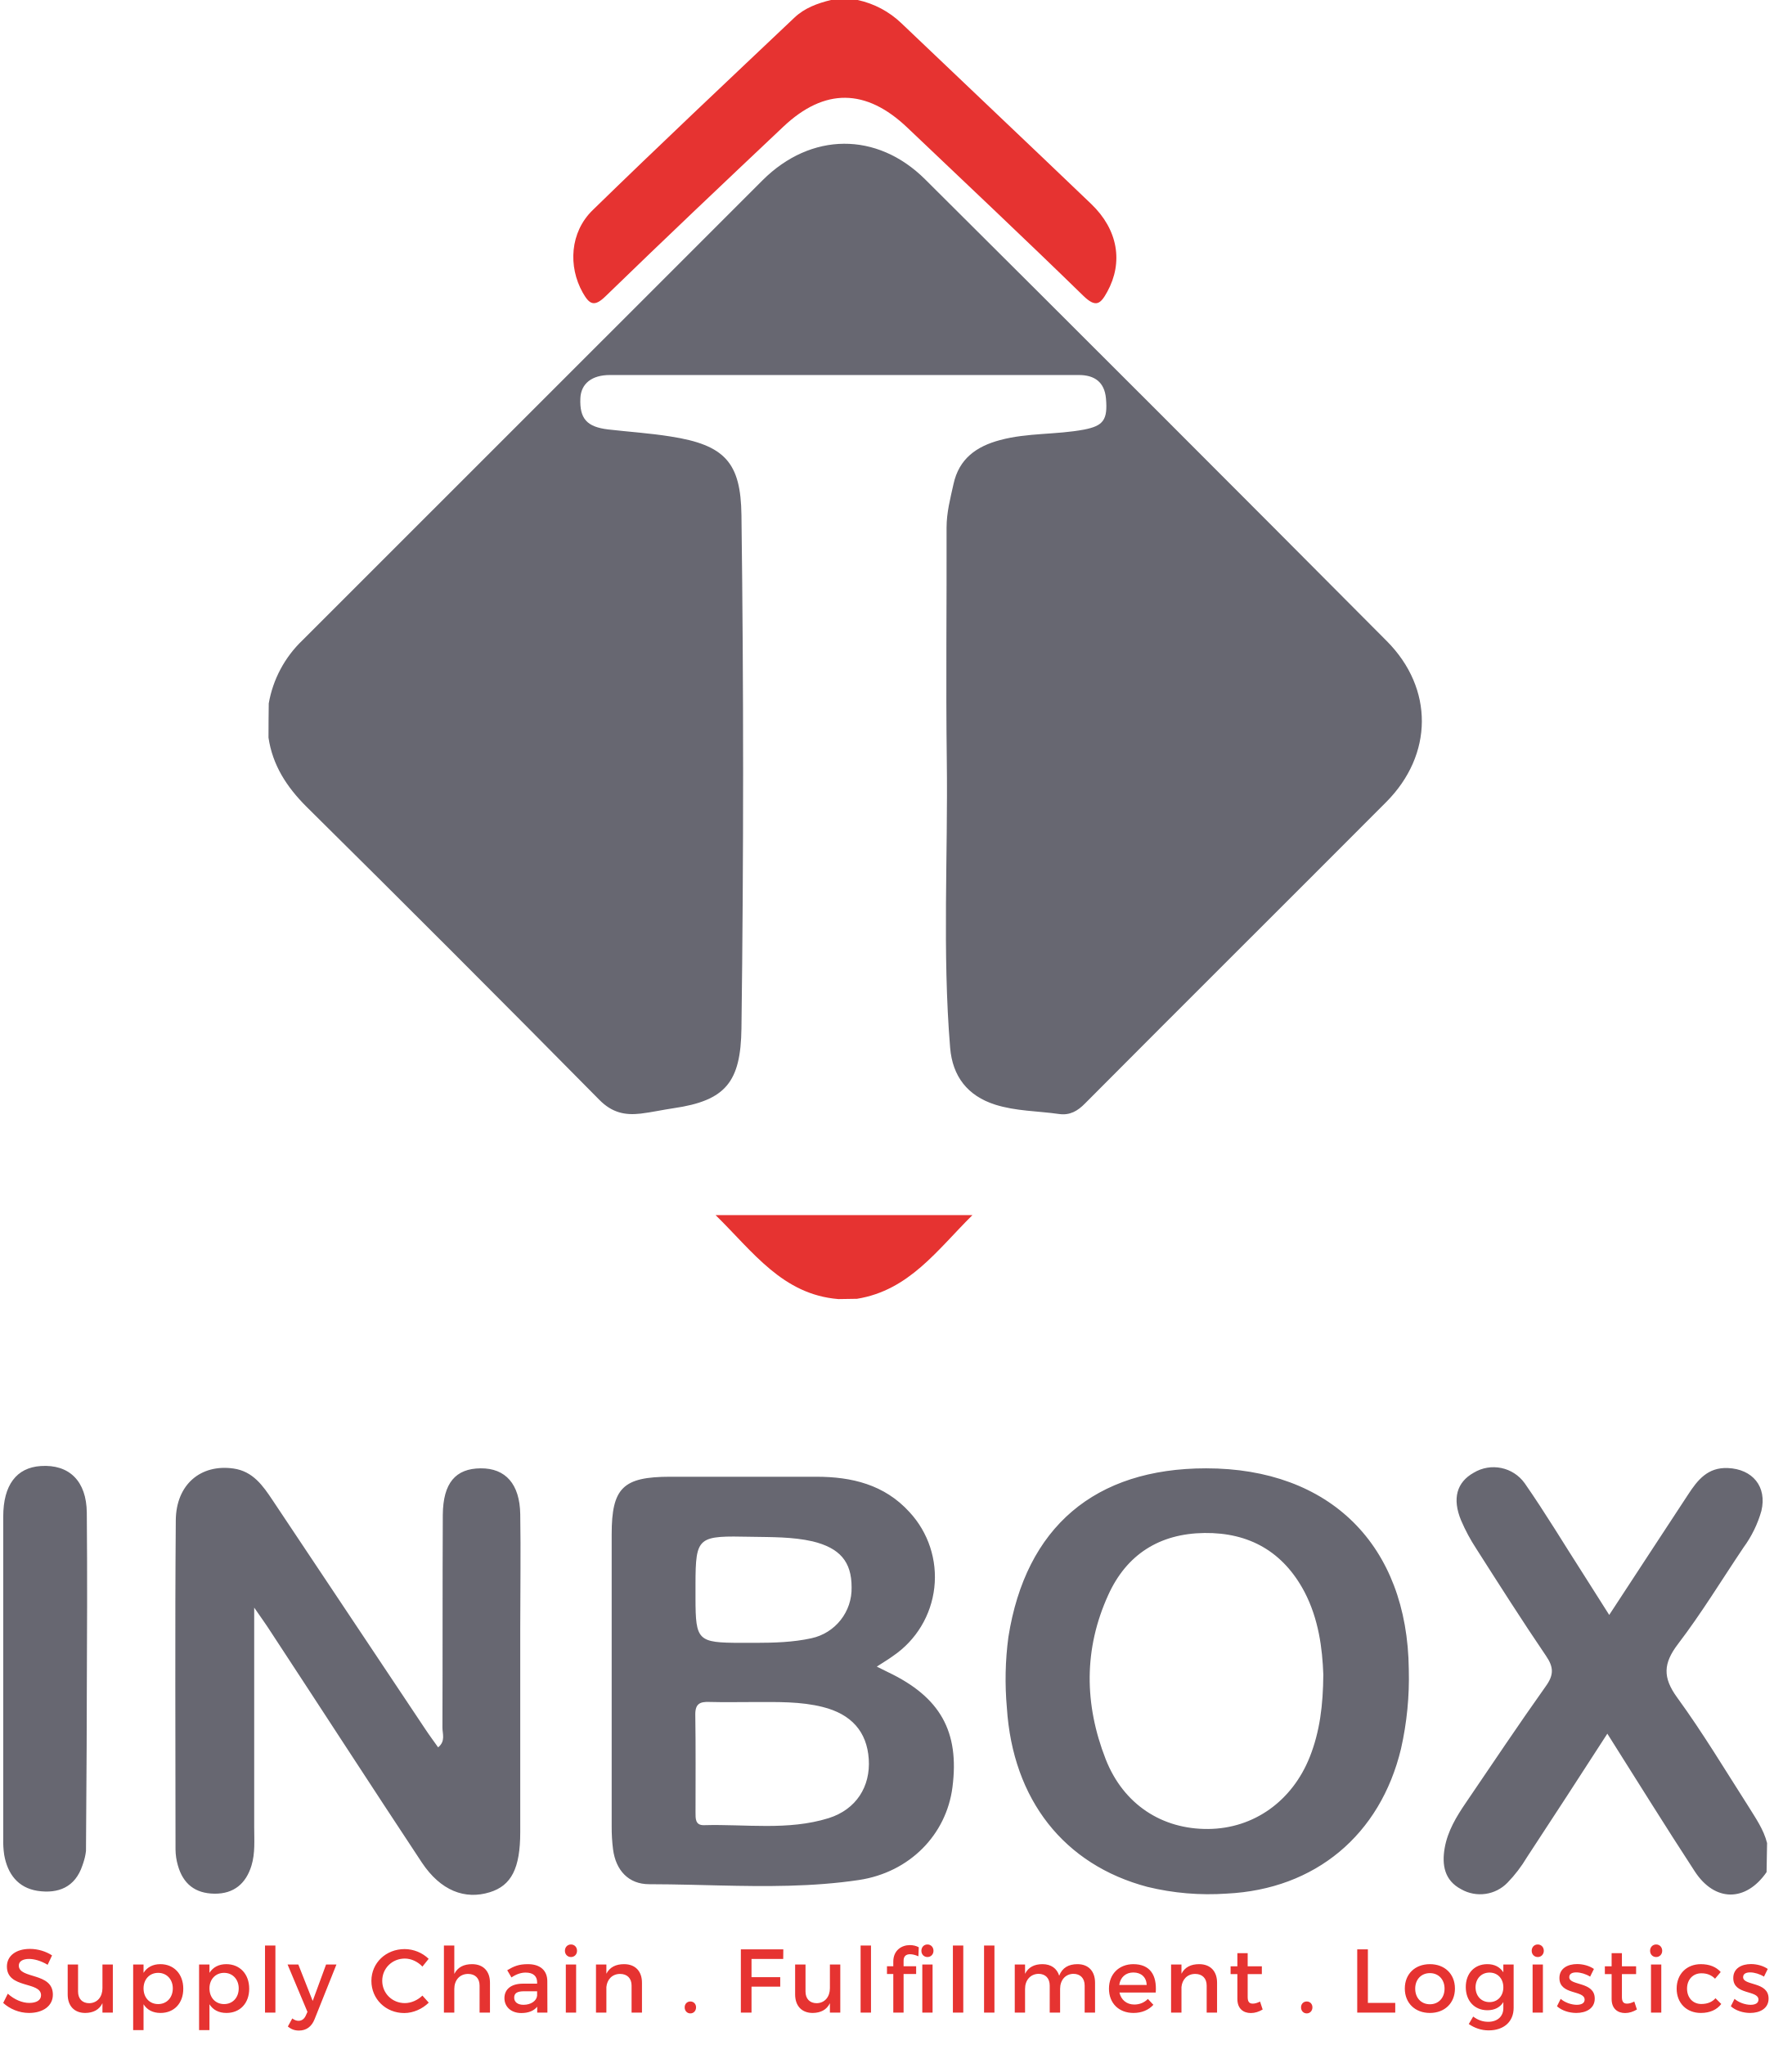
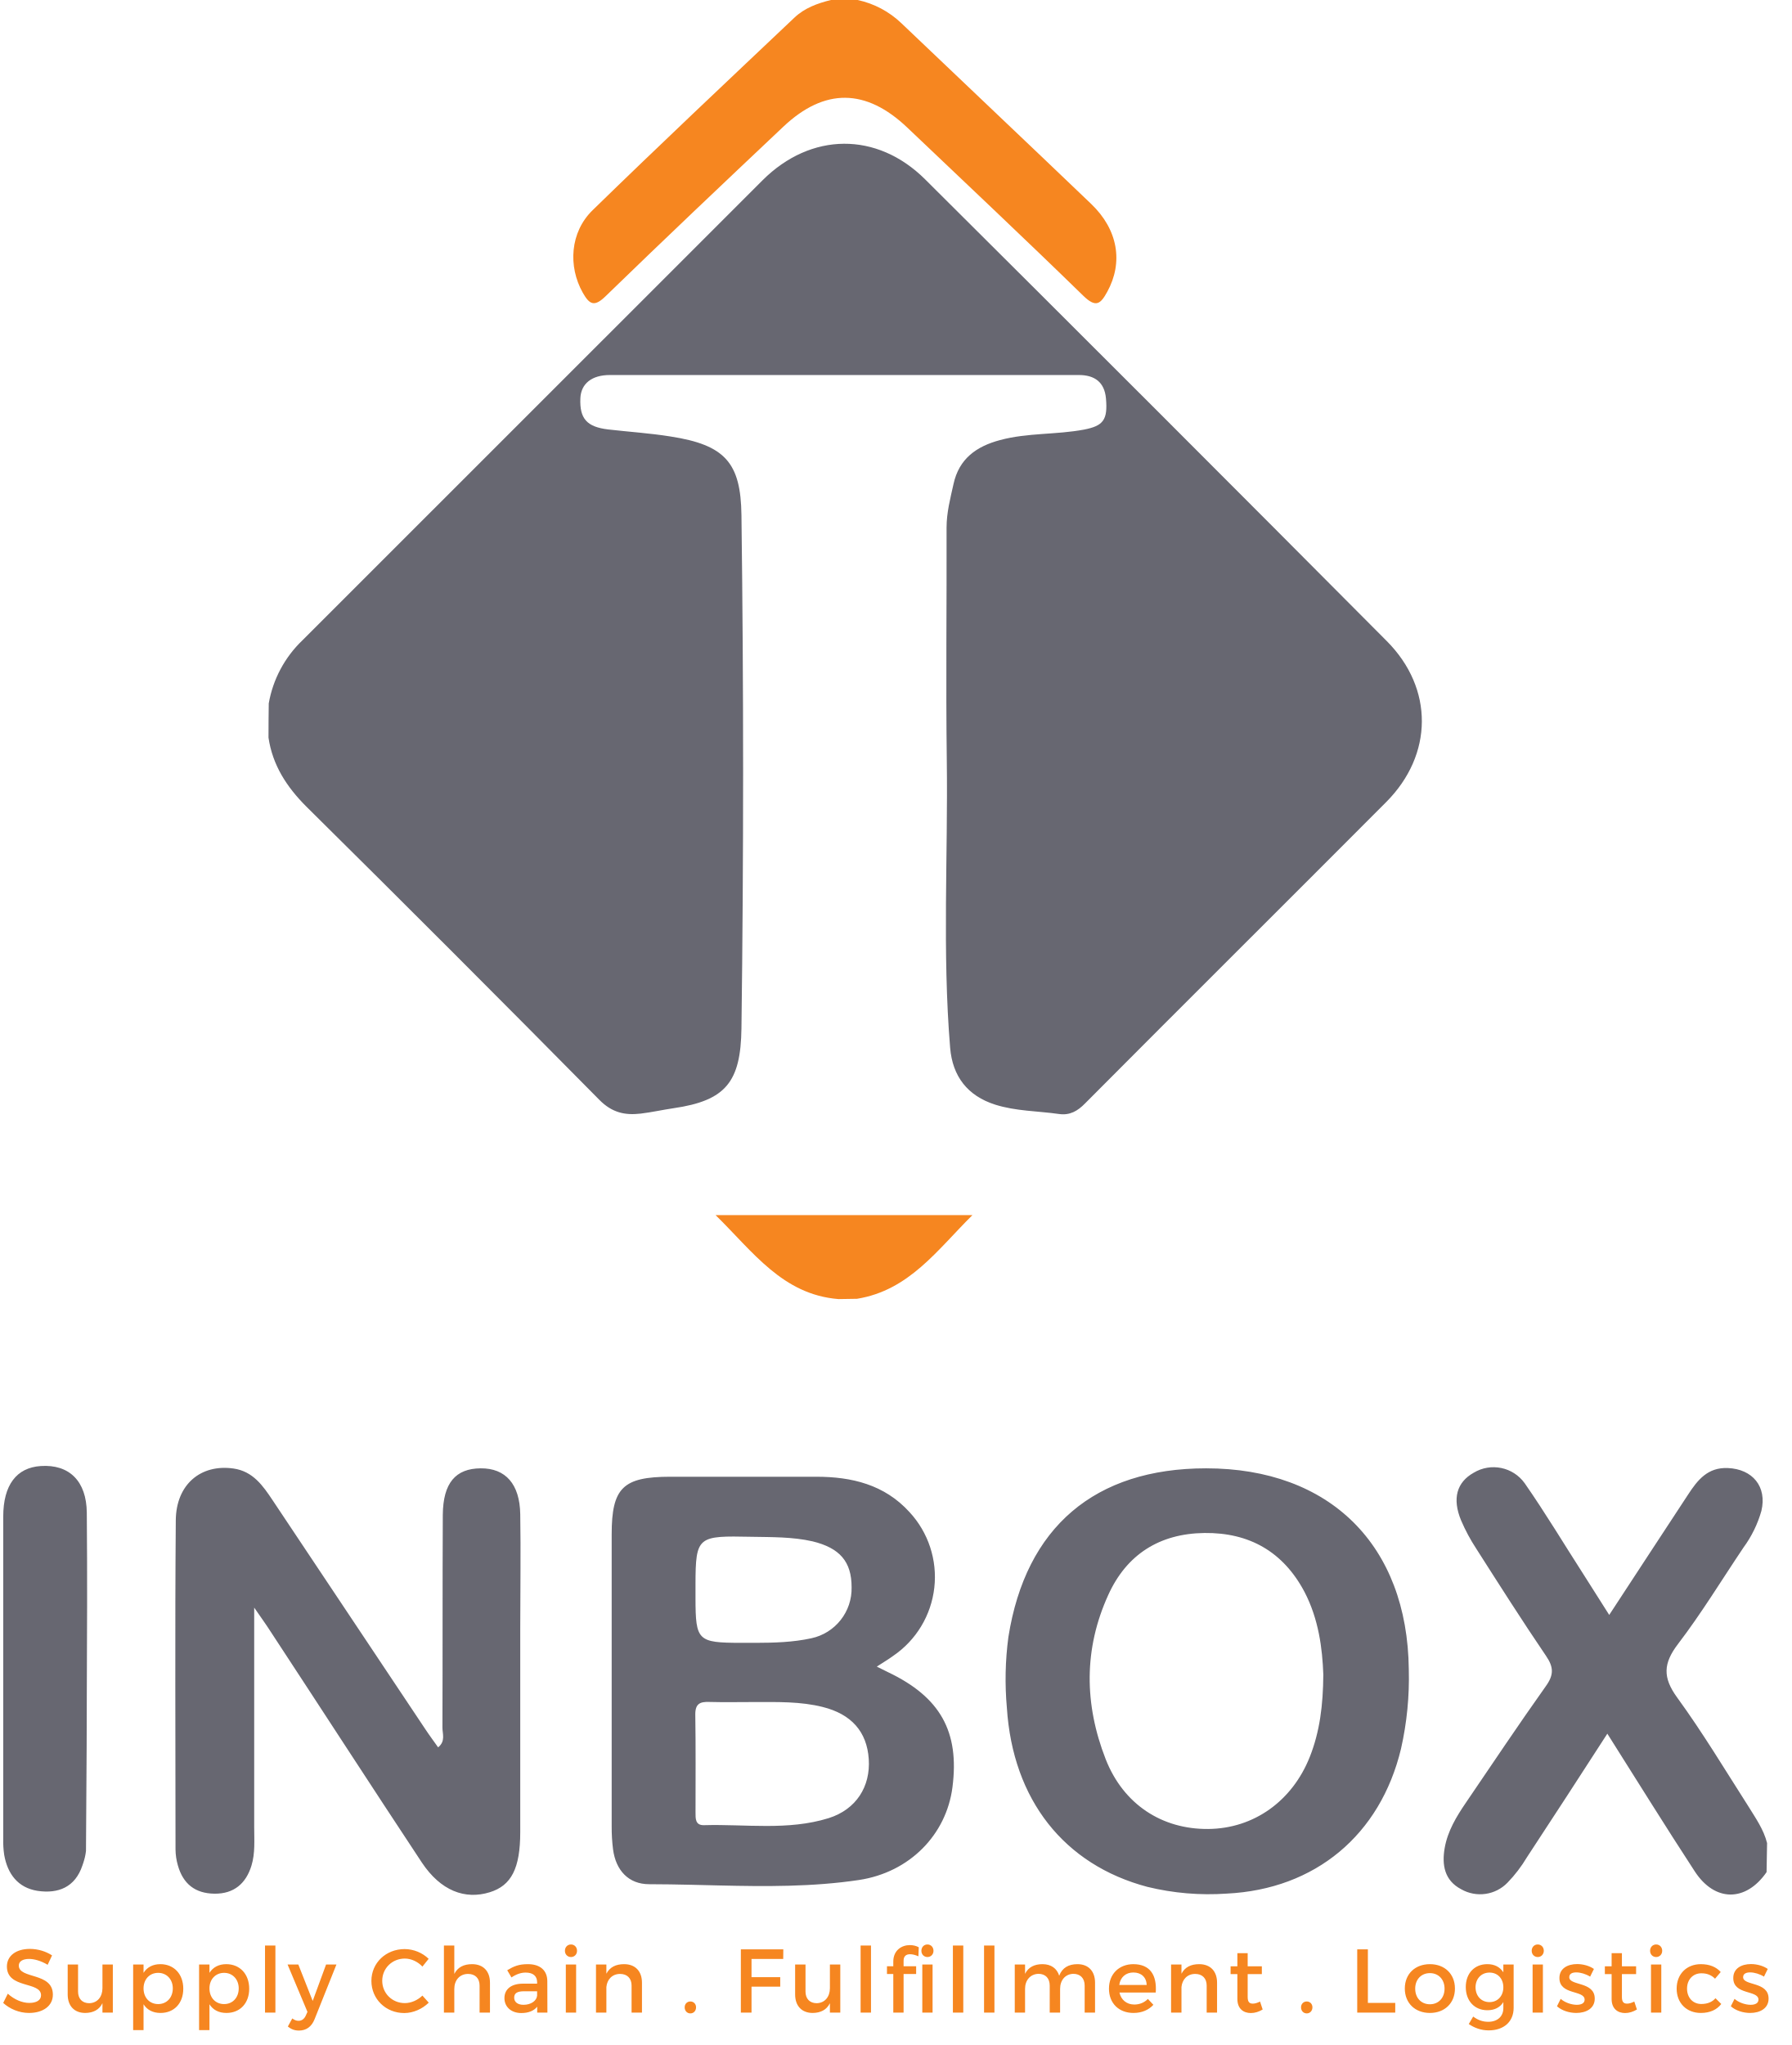
<svg xmlns="http://www.w3.org/2000/svg" width="99px" height="113px" viewBox="0 0 99 113" version="1.1">
  <g id="Page-1" stroke="none" stroke-width="1" fill="none" fill-rule="evenodd">
    <g id="Splash-screen" transform="translate(-138, -349)" fill-rule="nonzero">
      <g id="logo" transform="translate(138.1768, 349)">
        <g id="icon" transform="translate(14.66155, 0)">
          <path d="M1.81186107e-14,40.758 C1.81186107e-14,40.129 0.005,39.498 0.014,38.866 C0.246,37.538 0.896,36.319 1.87,35.387 C10.348,26.91 18.828,18.433 27.309,9.956 C29.974,7.3 33.625,7.26 36.29,9.912 C44.817,18.393 53.321,26.897 61.801,35.424 C64.406,38.039 64.375,41.703 61.768,44.32 C56.232,49.875 50.658,55.411 45.128,60.97 C44.717,61.392 44.285,61.641 43.688,61.556 C42.511,61.388 41.308,61.402 40.162,61.04 C38.631,60.554 37.8,59.474 37.67,57.894 C37.234,52.598 37.555,47.295 37.485,41.995 C37.43,37.713 37.485,33.43 37.473,29.149 C37.473,28.326 37.678,27.546 37.855,26.754 C38.158,25.347 39.123,24.666 40.425,24.318 C41.948,23.907 43.532,24.028 45.069,23.738 C46.13,23.532 46.387,23.209 46.282,22.018 C46.202,21.125 45.665,20.72 44.774,20.722 C36.133,20.722 27.498,20.722 18.868,20.722 C17.854,20.722 17.267,21.209 17.235,22.012 C17.189,23.133 17.592,23.59 18.773,23.73 C19.919,23.863 21.074,23.935 22.213,24.118 C25.236,24.585 26.1,25.571 26.137,28.462 C26.26,37.917 26.26,47.373 26.137,56.828 C26.096,59.772 25.287,60.816 22.38,61.237 C21.775,61.326 21.176,61.462 20.569,61.534 C19.695,61.636 18.981,61.482 18.28,60.77 C12.914,55.336 7.513,49.931 2.076,44.554 C1.01,43.484 0.224,42.285 1.81186107e-14,40.758 Z" id="Path" fill="#676771" />
-           <path d="M31.085,1.81186107e-14 L32.556,1.81186107e-14 C33.464,0.194 34.301,0.637 34.973,1.28 C38.471,4.615 41.978,7.931 45.466,11.27 C46.953,12.694 47.245,14.5 46.354,16.121 C45.986,16.79 45.737,17.027 45.038,16.352 C41.826,13.219 38.557,10.145 35.306,7.053 C33.017,4.874 30.727,4.849 28.445,7.007 C25.153,10.114 21.874,13.219 18.629,16.368 C17.998,16.986 17.734,16.815 17.37,16.177 C16.547,14.718 16.663,12.828 17.913,11.614 C21.594,8.024 25.334,4.506 29.066,0.973 C29.624,0.444 30.338,0.181 31.085,1.81186107e-14 Z" id="Path" fill="#E63331" />
-           <path d="M32.525,71.767 L31.496,71.783 C28.41,71.534 26.781,69.175 24.707,67.142 L38.903,67.142 C36.95,69.078 35.405,71.298 32.525,71.767 Z" id="Path" fill="#E63331" />
+           <path d="M31.085,1.81186107e-14 L32.556,1.81186107e-14 C33.464,0.194 34.301,0.637 34.973,1.28 C38.471,4.615 41.978,7.931 45.466,11.27 C46.953,12.694 47.245,14.5 46.354,16.121 C45.986,16.79 45.737,17.027 45.038,16.352 C41.826,13.219 38.557,10.145 35.306,7.053 C33.017,4.874 30.727,4.849 28.445,7.007 C25.153,10.114 21.874,13.219 18.629,16.368 C17.998,16.986 17.734,16.815 17.37,16.177 C16.547,14.718 16.663,12.828 17.913,11.614 C21.594,8.024 25.334,4.506 29.066,0.973 C29.624,0.444 30.338,0.181 31.085,1.81186107e-14 Z" id="Path" fill="#F68620" />
+           <path d="M32.525,71.767 L31.496,71.783 C28.41,71.534 26.781,69.175 24.707,67.142 L38.903,67.142 C36.95,69.078 35.405,71.298 32.525,71.767 Z" id="Path" fill="#F68620" />
        </g>
        <g id="Text" transform="translate(0, 81)">
          <path d="M12.723,0.145 C13.803,0.296 14.357,1.098 14.9,1.915 C17.703,6.119 20.507,10.322 23.313,14.526 C23.54,14.87 23.786,15.201 24.036,15.553 C24.459,15.212 24.271,14.794 24.274,14.46 C24.289,10.542 24.274,6.62 24.294,2.707 C24.309,0.936 25.007,0.145 26.386,0.135 C27.764,0.124 28.546,1.007 28.574,2.664 C28.609,4.771 28.574,6.878 28.574,8.987 L28.574,20.235 L28.574,20.235 C28.574,22.233 28.086,23.189 26.894,23.558 C25.516,23.986 24.175,23.477 23.136,21.917 C20.323,17.665 17.556,13.385 14.759,9.126 C14.539,8.782 14.301,8.451 13.871,7.831 L13.871,19.956 L13.871,19.956 C13.871,20.675 13.932,21.401 13.719,22.091 C13.418,23.072 12.753,23.652 11.676,23.639 C10.598,23.626 9.936,23.088 9.652,22.071 C9.57,21.788 9.527,21.495 9.523,21.201 C9.523,15.131 9.488,9.06 9.538,3.003 C9.556,1.022 10.922,-0.111 12.723,0.145 Z M84.086,0.962 C85.239,2.618 86.276,4.353 87.374,6.058 C87.802,6.726 88.224,7.396 88.755,8.236 C90.273,5.922 91.692,3.744 93.121,1.574 C93.639,0.782 94.196,0.074 95.306,0.119 C96.679,0.175 97.484,1.146 97.165,2.487 C96.959,3.215 96.624,3.9 96.176,4.51 C94.977,6.293 93.859,8.137 92.557,9.842 C91.74,10.912 91.704,11.691 92.506,12.794 C93.917,14.731 95.154,16.795 96.449,18.818 C96.849,19.468 97.291,20.09 97.479,20.842 L97.451,22.448 C96.31,24.099 94.595,24.11 93.485,22.41 C91.874,19.944 90.323,17.44 88.651,14.797 C87.134,17.146 85.674,19.397 84.208,21.626 C83.907,22.131 83.549,22.601 83.14,23.024 C82.469,23.722 81.41,23.873 80.57,23.391 C79.652,22.908 79.498,22.051 79.662,21.115 C79.827,20.179 80.307,19.385 80.831,18.616 L83.03,15.376 C83.766,14.297 84.506,13.222 85.262,12.159 C85.7,11.544 85.687,11.117 85.262,10.497 C83.937,8.549 82.672,6.556 81.405,4.571 C81.082,4.078 80.802,3.557 80.57,3.015 C80.065,1.801 80.335,0.901 81.263,0.38 C82.212,-0.194 83.442,0.059 84.086,0.962 Z M66.477,0.135 C73.322,0.135 77.606,4.381 77.679,11.246 C77.719,12.719 77.574,14.191 77.249,15.629 C76.104,20.402 72.5,23.396 67.621,23.634 C66.147,23.737 64.667,23.612 63.232,23.262 C58.634,22.043 55.794,18.457 55.467,13.365 C55.35,12.064 55.378,10.753 55.551,9.457 C56.509,3.385 60.326,0.135 66.477,0.135 Z M4.62,2.59 C4.651,5.959 4.635,9.328 4.62,12.695 C4.62,14.603 4.607,16.511 4.593,18.419 L4.575,21.282 C4.543,21.548 4.49,21.741 4.428,21.931 L4.38,22.073 C3.975,23.292 3.034,23.651 1.894,23.482 C0.814,23.31 0.242,22.551 0.055,21.494 C0.012,21.203 -0.006,20.908 0.002,20.614 L0.002,2.805 C0.002,1.052 0.738,0.096 2.076,0.008 C3.644,-0.096 4.605,0.835 4.62,2.59 Z M44.936,0.6 C46.888,0.6 48.702,1.03 50.085,2.553 C51.129,3.679 51.63,5.205 51.457,6.731 C51.284,8.258 50.455,9.633 49.185,10.497 C48.947,10.671 48.699,10.821 48.279,11.091 L48.891,11.395 C51.79,12.773 52.855,14.683 52.46,17.756 C52.124,20.371 50.103,22.46 47.288,22.883 C44.723,23.266 42.144,23.243 39.564,23.184 L38.016,23.147 C37.243,23.13 36.469,23.116 35.696,23.115 C34.566,23.115 33.857,22.357 33.703,21.193 C33.65,20.774 33.624,20.351 33.627,19.929 L33.627,3.777 C33.627,1.209 34.257,0.602 36.857,0.6 L44.936,0.6 Z M66.384,3.708 C63.9,3.739 62.084,4.897 61.072,7.128 C59.709,10.113 59.742,13.168 60.926,16.203 C61.904,18.699 64.034,20.088 66.601,20.063 C69.108,20.04 71.24,18.527 72.211,16.071 C72.76,14.683 72.942,13.229 72.955,11.534 C72.904,10.09 72.697,8.471 71.923,6.979 C70.749,4.748 68.867,3.678 66.384,3.708 Z M38.248,13.724 C38.276,15.53 38.261,17.334 38.261,19.139 C38.261,19.478 38.238,19.868 38.731,19.853 C41.03,19.787 43.362,20.164 45.613,19.466 C47.149,18.983 47.935,17.71 47.834,16.2 C47.733,14.69 46.878,13.719 45.29,13.322 C44.063,13.014 42.798,13.049 41.534,13.049 C40.694,13.049 39.854,13.067 39.007,13.044 C38.519,13.029 38.248,13.135 38.248,13.724 Z M38.259,6.547 L38.259,7.316 C38.264,9.659 38.38,9.773 40.762,9.778 L41.589,9.778 C42.621,9.775 43.646,9.747 44.657,9.526 C45.984,9.244 46.921,8.056 46.886,6.701 C46.886,5.289 46.233,4.538 44.733,4.171 C43.625,3.918 42.48,3.939 41.349,3.918 C38.396,3.86 38.264,3.867 38.259,6.547 Z" id="Combined-Shape" fill="#676771" />
-           <path d="M1.427,30.229 C2.196,30.229 2.745,29.844 2.745,29.22 C2.75,27.963 0.863,28.372 0.863,27.608 C0.863,27.374 1.088,27.244 1.432,27.244 C1.697,27.244 2.076,27.339 2.456,27.568 L2.7,27.049 C2.376,26.835 1.931,26.69 1.477,26.69 C0.719,26.69 0.205,27.064 0.205,27.663 C0.205,28.906 2.091,28.472 2.091,29.25 C2.091,29.52 1.847,29.675 1.437,29.675 C1.063,29.675 0.614,29.495 0.255,29.165 L2.43307058e-14,29.675 C0.359,30.004 0.878,30.229 1.427,30.229 Z M4.537,30.229 C4.971,30.224 5.305,30.059 5.485,29.69 L5.485,30.209 L6.059,30.209 L6.059,27.553 L5.485,27.553 L5.485,28.861 C5.485,29.325 5.216,29.68 4.756,29.69 C4.372,29.69 4.137,29.445 4.137,29.046 L4.137,27.553 L3.564,27.553 L3.564,29.205 C3.564,29.839 3.928,30.229 4.537,30.229 Z M7.756,31.177 L7.756,29.749 C7.951,30.059 8.27,30.229 8.694,30.229 C9.453,30.229 9.952,29.685 9.952,28.891 C9.952,28.082 9.438,27.533 8.684,27.533 C8.27,27.533 7.951,27.703 7.756,28.013 L7.756,27.553 L7.182,27.553 L7.182,31.177 L7.756,31.177 Z M8.564,29.739 C8.09,29.739 7.756,29.385 7.756,28.871 C7.756,28.372 8.09,28.013 8.564,28.013 C9.039,28.013 9.373,28.377 9.373,28.871 C9.373,29.38 9.039,29.739 8.564,29.739 Z M11.399,31.177 L11.399,29.749 C11.594,30.059 11.913,30.229 12.338,30.229 C13.096,30.229 13.595,29.685 13.595,28.891 C13.595,28.082 13.081,27.533 12.328,27.533 C11.913,27.533 11.594,27.703 11.399,28.013 L11.399,27.553 L10.825,27.553 L10.825,31.177 L11.399,31.177 Z M12.208,29.739 C11.734,29.739 11.399,29.385 11.399,28.871 C11.399,28.372 11.734,28.013 12.208,28.013 C12.682,28.013 13.016,28.377 13.016,28.871 C13.016,29.38 12.682,29.739 12.208,29.739 Z M15.043,30.209 L15.043,26.505 L14.469,26.505 L14.469,30.209 L15.043,30.209 Z M16.345,31.202 C16.745,31.202 17.044,30.992 17.209,30.573 L18.416,27.553 L17.843,27.553 L17.104,29.565 L16.31,27.553 L15.716,27.553 L16.814,30.169 L16.725,30.368 C16.635,30.568 16.495,30.663 16.32,30.663 C16.201,30.663 16.101,30.623 15.976,30.533 L15.731,30.977 C15.916,31.132 16.106,31.202 16.345,31.202 Z M22.165,30.234 C22.659,30.234 23.163,30.009 23.517,29.66 L23.168,29.27 C22.903,29.525 22.544,29.685 22.195,29.685 C21.496,29.685 20.947,29.141 20.947,28.452 C20.947,27.763 21.496,27.224 22.195,27.224 C22.549,27.224 22.913,27.394 23.168,27.668 L23.512,27.239 C23.173,26.905 22.679,26.7 22.185,26.7 C21.151,26.7 20.348,27.464 20.348,28.457 C20.348,29.46 21.142,30.234 22.165,30.234 Z M24.93,30.209 L24.93,28.901 C24.93,28.432 25.214,28.077 25.688,28.072 C26.088,28.072 26.327,28.317 26.327,28.716 L26.327,30.209 L26.901,30.209 L26.901,28.557 C26.901,27.923 26.532,27.533 25.913,27.533 C25.459,27.533 25.119,27.698 24.93,28.072 L24.93,26.505 L24.356,26.505 L24.356,30.209 L24.93,30.209 Z M28.633,30.234 C29.017,30.234 29.322,30.119 29.511,29.884 L29.511,30.209 L30.075,30.209 L30.07,28.467 C30.065,27.883 29.681,27.533 28.997,27.533 C28.493,27.533 28.224,27.648 27.854,27.868 L28.089,28.267 C28.353,28.087 28.618,27.998 28.872,27.998 C29.292,27.998 29.506,28.197 29.506,28.532 L29.506,28.611 L28.703,28.611 C28.064,28.616 27.7,28.926 27.7,29.41 C27.7,29.879 28.059,30.234 28.633,30.234 Z M28.753,29.779 C28.433,29.779 28.239,29.625 28.239,29.385 C28.239,29.131 28.413,29.031 28.788,29.031 L29.506,29.031 L29.506,29.275 C29.476,29.565 29.162,29.779 28.753,29.779 Z M31.378,27.139 C31.568,27.139 31.712,26.994 31.712,26.795 C31.712,26.59 31.568,26.445 31.378,26.445 C31.188,26.445 31.043,26.59 31.043,26.795 C31.043,26.994 31.188,27.139 31.378,27.139 Z M31.662,30.209 L31.662,27.553 L31.093,27.553 L31.093,30.209 L31.662,30.209 Z M33.334,30.209 L33.334,28.796 C33.374,28.382 33.649,28.077 34.088,28.072 C34.487,28.072 34.727,28.317 34.727,28.716 L34.727,30.209 L35.301,30.209 L35.301,28.557 C35.301,27.923 34.931,27.533 34.313,27.533 C33.863,27.533 33.524,27.693 33.334,28.062 L33.334,27.553 L32.76,27.553 L32.76,30.209 L33.334,30.209 Z M37.976,30.254 C38.156,30.254 38.29,30.114 38.29,29.919 C38.29,29.729 38.156,29.595 37.976,29.595 C37.796,29.595 37.661,29.729 37.661,29.919 C37.661,30.114 37.796,30.254 37.976,30.254 Z M41.355,30.209 L41.355,28.776 L42.942,28.776 L42.942,28.252 L41.355,28.252 L41.355,27.244 L43.107,27.244 L43.112,26.715 L40.766,26.715 L40.766,30.209 L41.355,30.209 Z M44.739,30.229 C45.173,30.224 45.507,30.059 45.687,29.69 L45.687,30.209 L46.261,30.209 L46.261,27.553 L45.687,27.553 L45.687,28.861 C45.687,29.325 45.417,29.68 44.958,29.69 C44.574,29.69 44.339,29.445 44.339,29.046 L44.339,27.553 L43.765,27.553 L43.765,29.205 C43.765,29.839 44.13,30.229 44.739,30.229 Z M47.958,30.209 L47.958,26.505 L47.384,26.505 L47.384,30.209 L47.958,30.209 Z M51.077,27.139 C51.267,27.139 51.411,26.994 51.411,26.795 C51.411,26.59 51.267,26.445 51.077,26.445 C50.887,26.445 50.743,26.59 50.743,26.795 C50.743,26.994 50.887,27.139 51.077,27.139 Z M49.759,30.209 L49.759,28.077 L50.453,28.077 L50.453,27.648 L49.759,27.648 L49.759,27.339 C49.759,27.079 49.914,26.984 50.119,26.984 C50.258,26.984 50.423,27.029 50.578,27.099 L50.598,26.6 C50.458,26.52 50.283,26.48 50.104,26.48 C49.66,26.48 49.19,26.76 49.19,27.394 L49.19,27.648 L48.841,27.648 L48.841,28.077 L49.19,28.077 L49.19,30.209 L49.759,30.209 Z M51.361,30.209 L51.361,27.553 L50.793,27.553 L50.793,30.209 L51.361,30.209 Z M53.058,30.209 L53.058,26.505 L52.484,26.505 L52.484,30.209 L53.058,30.209 Z M54.78,30.209 L54.78,26.505 L54.206,26.505 L54.206,30.209 L54.78,30.209 Z M56.472,30.209 L56.472,28.896 C56.472,28.432 56.752,28.082 57.211,28.067 C57.6,28.067 57.835,28.312 57.835,28.716 L57.835,30.209 L58.409,30.209 L58.409,28.896 C58.409,28.432 58.683,28.082 59.137,28.067 C59.527,28.067 59.766,28.312 59.766,28.716 L59.766,30.209 L60.34,30.209 L60.34,28.557 C60.34,27.923 59.976,27.533 59.367,27.533 C58.883,27.533 58.528,27.728 58.359,28.172 C58.234,27.768 57.91,27.533 57.435,27.533 C56.996,27.533 56.657,27.693 56.472,28.067 L56.472,27.553 L55.903,27.553 L55.903,30.209 L56.472,30.209 Z M62.466,30.229 C62.925,30.229 63.305,30.064 63.564,29.779 L63.26,29.455 C63.065,29.655 62.801,29.764 62.511,29.764 C62.092,29.764 61.778,29.51 61.688,29.101 L63.694,29.101 C63.764,28.142 63.385,27.533 62.451,27.533 C61.663,27.538 61.109,28.082 61.109,28.886 C61.109,29.685 61.648,30.229 62.466,30.229 Z M63.195,28.681 L61.678,28.681 C61.738,28.257 62.037,27.993 62.456,27.993 C62.89,27.993 63.175,28.252 63.195,28.681 Z M65.116,30.209 L65.116,28.796 C65.156,28.382 65.431,28.077 65.87,28.072 C66.269,28.072 66.509,28.317 66.509,28.716 L66.509,30.209 L67.083,30.209 L67.083,28.557 C67.083,27.923 66.714,27.533 66.095,27.533 C65.645,27.533 65.306,27.693 65.116,28.062 L65.116,27.553 L64.542,27.553 L64.542,30.209 L65.116,30.209 Z M68.949,30.234 C69.174,30.234 69.394,30.164 69.603,30.039 L69.459,29.6 C69.304,29.675 69.179,29.714 69.059,29.714 C68.88,29.714 68.775,29.63 68.775,29.355 L68.775,28.082 L69.558,28.082 L69.558,27.653 L68.775,27.653 L68.775,26.925 L68.206,26.925 L68.206,27.653 L67.831,27.653 L67.831,28.082 L68.206,28.082 L68.206,29.46 C68.206,30.004 68.55,30.234 68.949,30.234 Z M72.039,30.254 C72.219,30.254 72.353,30.114 72.353,29.919 C72.353,29.729 72.219,29.595 72.039,29.595 C71.859,29.595 71.724,29.729 71.724,29.919 C71.724,30.114 71.859,30.254 72.039,30.254 Z M76.93,30.209 L76.93,29.675 L75.418,29.675 L75.418,26.715 L74.829,26.715 L74.829,30.209 L76.93,30.209 Z M78.846,30.229 C79.665,30.229 80.229,29.68 80.229,28.881 C80.229,28.077 79.665,27.533 78.846,27.533 C78.023,27.533 77.459,28.077 77.459,28.881 C77.459,29.68 78.023,30.229 78.846,30.229 Z M78.846,29.749 C78.367,29.749 78.033,29.4 78.033,28.886 C78.033,28.377 78.367,28.028 78.846,28.028 C79.321,28.028 79.655,28.377 79.655,28.886 C79.655,29.4 79.321,29.749 78.846,29.749 Z M82.096,31.192 C82.929,31.192 83.473,30.713 83.473,29.949 L83.473,27.553 L82.904,27.553 L82.904,27.983 C82.719,27.693 82.415,27.528 82.006,27.533 C81.302,27.538 80.828,28.048 80.828,28.796 C80.828,29.56 81.307,30.079 82.026,30.079 C82.425,30.079 82.724,29.919 82.904,29.63 L82.904,29.964 C82.904,30.423 82.575,30.718 82.071,30.718 C81.746,30.718 81.487,30.613 81.237,30.428 L80.993,30.842 C81.317,31.062 81.681,31.192 82.096,31.192 Z M82.14,29.63 C81.681,29.63 81.372,29.29 81.367,28.811 C81.372,28.337 81.686,27.998 82.14,27.998 C82.59,27.998 82.904,28.332 82.904,28.811 C82.904,29.29 82.59,29.63 82.14,29.63 Z M84.806,27.139 C84.995,27.139 85.14,26.994 85.14,26.795 C85.14,26.59 84.995,26.445 84.806,26.445 C84.616,26.445 84.471,26.59 84.471,26.795 C84.471,26.994 84.616,27.139 84.806,27.139 Z M85.09,30.209 L85.09,27.553 L84.521,27.553 L84.521,30.209 L85.09,30.209 Z M86.937,30.229 C87.471,30.229 87.955,29.984 87.955,29.44 C87.96,28.477 86.547,28.741 86.547,28.252 C86.547,28.062 86.712,27.988 86.937,27.988 C87.171,27.988 87.466,28.077 87.7,28.222 L87.91,27.798 C87.67,27.628 87.316,27.528 86.982,27.528 C86.473,27.528 86.003,27.758 86.003,28.297 C85.998,29.255 87.396,28.951 87.396,29.495 C87.396,29.695 87.206,29.779 86.962,29.779 C86.672,29.779 86.303,29.655 86.073,29.45 L85.869,29.859 C86.133,30.099 86.547,30.229 86.937,30.229 Z M89.632,30.234 C89.856,30.234 90.076,30.164 90.286,30.039 L90.141,29.6 C89.986,29.675 89.861,29.714 89.742,29.714 C89.562,29.714 89.457,29.63 89.457,29.355 L89.457,28.082 L90.241,28.082 L90.241,27.653 L89.457,27.653 L89.457,26.925 L88.888,26.925 L88.888,27.653 L88.514,27.653 L88.514,28.082 L88.888,28.082 L88.888,29.46 C88.888,30.004 89.233,30.234 89.632,30.234 Z M91.349,27.139 C91.538,27.139 91.683,26.994 91.683,26.795 C91.683,26.59 91.538,26.445 91.349,26.445 C91.159,26.445 91.014,26.59 91.014,26.795 C91.014,26.994 91.159,27.139 91.349,27.139 Z M91.633,30.209 L91.633,27.553 L91.064,27.553 L91.064,30.209 L91.633,30.209 Z M93.819,30.229 C94.323,30.229 94.708,30.049 94.947,29.734 L94.628,29.415 C94.448,29.625 94.179,29.734 93.844,29.734 C93.385,29.734 93.056,29.39 93.056,28.886 C93.056,28.382 93.385,28.038 93.844,28.038 C94.164,28.033 94.418,28.147 94.603,28.337 L94.917,27.968 C94.673,27.688 94.298,27.533 93.819,27.533 C93.031,27.533 92.482,28.082 92.482,28.886 C92.482,29.685 93.031,30.229 93.819,30.229 Z M96.544,30.229 C97.078,30.229 97.562,29.984 97.562,29.44 C97.567,28.477 96.155,28.741 96.155,28.252 C96.155,28.062 96.32,27.988 96.544,27.988 C96.779,27.988 97.073,28.077 97.308,28.222 L97.517,27.798 C97.278,27.628 96.924,27.528 96.589,27.528 C96.08,27.528 95.611,27.758 95.611,28.297 C95.606,29.255 97.003,28.951 97.003,29.495 C97.003,29.695 96.814,29.779 96.569,29.779 C96.28,29.779 95.91,29.655 95.681,29.45 L95.476,29.859 C95.741,30.099 96.155,30.229 96.544,30.229 Z" id="SupplyChain.Fulfllment.Logistics" fill="#E63331" />
+           <path d="M1.427,30.229 C2.196,30.229 2.745,29.844 2.745,29.22 C2.75,27.963 0.863,28.372 0.863,27.608 C0.863,27.374 1.088,27.244 1.432,27.244 C1.697,27.244 2.076,27.339 2.456,27.568 L2.7,27.049 C2.376,26.835 1.931,26.69 1.477,26.69 C0.719,26.69 0.205,27.064 0.205,27.663 C0.205,28.906 2.091,28.472 2.091,29.25 C2.091,29.52 1.847,29.675 1.437,29.675 C1.063,29.675 0.614,29.495 0.255,29.165 L2.43307058e-14,29.675 C0.359,30.004 0.878,30.229 1.427,30.229 Z M4.537,30.229 C4.971,30.224 5.305,30.059 5.485,29.69 L5.485,30.209 L6.059,30.209 L6.059,27.553 L5.485,27.553 L5.485,28.861 C5.485,29.325 5.216,29.68 4.756,29.69 C4.372,29.69 4.137,29.445 4.137,29.046 L4.137,27.553 L3.564,27.553 L3.564,29.205 C3.564,29.839 3.928,30.229 4.537,30.229 Z M7.756,31.177 L7.756,29.749 C7.951,30.059 8.27,30.229 8.694,30.229 C9.453,30.229 9.952,29.685 9.952,28.891 C9.952,28.082 9.438,27.533 8.684,27.533 C8.27,27.533 7.951,27.703 7.756,28.013 L7.756,27.553 L7.182,27.553 L7.182,31.177 L7.756,31.177 Z M8.564,29.739 C8.09,29.739 7.756,29.385 7.756,28.871 C7.756,28.372 8.09,28.013 8.564,28.013 C9.039,28.013 9.373,28.377 9.373,28.871 C9.373,29.38 9.039,29.739 8.564,29.739 Z M11.399,31.177 L11.399,29.749 C11.594,30.059 11.913,30.229 12.338,30.229 C13.096,30.229 13.595,29.685 13.595,28.891 C13.595,28.082 13.081,27.533 12.328,27.533 C11.913,27.533 11.594,27.703 11.399,28.013 L11.399,27.553 L10.825,27.553 L10.825,31.177 L11.399,31.177 Z M12.208,29.739 C11.734,29.739 11.399,29.385 11.399,28.871 C11.399,28.372 11.734,28.013 12.208,28.013 C12.682,28.013 13.016,28.377 13.016,28.871 C13.016,29.38 12.682,29.739 12.208,29.739 Z M15.043,30.209 L15.043,26.505 L14.469,26.505 L14.469,30.209 L15.043,30.209 Z M16.345,31.202 C16.745,31.202 17.044,30.992 17.209,30.573 L18.416,27.553 L17.843,27.553 L17.104,29.565 L16.31,27.553 L15.716,27.553 L16.814,30.169 L16.725,30.368 C16.635,30.568 16.495,30.663 16.32,30.663 C16.201,30.663 16.101,30.623 15.976,30.533 L15.731,30.977 C15.916,31.132 16.106,31.202 16.345,31.202 Z M22.165,30.234 C22.659,30.234 23.163,30.009 23.517,29.66 L23.168,29.27 C22.903,29.525 22.544,29.685 22.195,29.685 C21.496,29.685 20.947,29.141 20.947,28.452 C20.947,27.763 21.496,27.224 22.195,27.224 C22.549,27.224 22.913,27.394 23.168,27.668 L23.512,27.239 C23.173,26.905 22.679,26.7 22.185,26.7 C21.151,26.7 20.348,27.464 20.348,28.457 C20.348,29.46 21.142,30.234 22.165,30.234 Z M24.93,30.209 L24.93,28.901 C24.93,28.432 25.214,28.077 25.688,28.072 C26.088,28.072 26.327,28.317 26.327,28.716 L26.327,30.209 L26.901,30.209 L26.901,28.557 C26.901,27.923 26.532,27.533 25.913,27.533 C25.459,27.533 25.119,27.698 24.93,28.072 L24.93,26.505 L24.356,26.505 L24.356,30.209 L24.93,30.209 Z M28.633,30.234 C29.017,30.234 29.322,30.119 29.511,29.884 L29.511,30.209 L30.075,30.209 L30.07,28.467 C30.065,27.883 29.681,27.533 28.997,27.533 C28.493,27.533 28.224,27.648 27.854,27.868 L28.089,28.267 C28.353,28.087 28.618,27.998 28.872,27.998 C29.292,27.998 29.506,28.197 29.506,28.532 L29.506,28.611 L28.703,28.611 C28.064,28.616 27.7,28.926 27.7,29.41 C27.7,29.879 28.059,30.234 28.633,30.234 Z M28.753,29.779 C28.433,29.779 28.239,29.625 28.239,29.385 C28.239,29.131 28.413,29.031 28.788,29.031 L29.506,29.031 L29.506,29.275 C29.476,29.565 29.162,29.779 28.753,29.779 Z M31.378,27.139 C31.568,27.139 31.712,26.994 31.712,26.795 C31.712,26.59 31.568,26.445 31.378,26.445 C31.188,26.445 31.043,26.59 31.043,26.795 C31.043,26.994 31.188,27.139 31.378,27.139 Z M31.662,30.209 L31.662,27.553 L31.093,27.553 L31.093,30.209 L31.662,30.209 Z M33.334,30.209 L33.334,28.796 C33.374,28.382 33.649,28.077 34.088,28.072 C34.487,28.072 34.727,28.317 34.727,28.716 L34.727,30.209 L35.301,30.209 L35.301,28.557 C35.301,27.923 34.931,27.533 34.313,27.533 C33.863,27.533 33.524,27.693 33.334,28.062 L33.334,27.553 L32.76,27.553 L32.76,30.209 L33.334,30.209 Z M37.976,30.254 C38.156,30.254 38.29,30.114 38.29,29.919 C38.29,29.729 38.156,29.595 37.976,29.595 C37.796,29.595 37.661,29.729 37.661,29.919 C37.661,30.114 37.796,30.254 37.976,30.254 Z M41.355,30.209 L41.355,28.776 L42.942,28.776 L42.942,28.252 L41.355,28.252 L41.355,27.244 L43.107,27.244 L43.112,26.715 L40.766,26.715 L40.766,30.209 L41.355,30.209 Z M44.739,30.229 C45.173,30.224 45.507,30.059 45.687,29.69 L45.687,30.209 L46.261,30.209 L46.261,27.553 L45.687,27.553 L45.687,28.861 C45.687,29.325 45.417,29.68 44.958,29.69 C44.574,29.69 44.339,29.445 44.339,29.046 L44.339,27.553 L43.765,27.553 L43.765,29.205 C43.765,29.839 44.13,30.229 44.739,30.229 Z M47.958,30.209 L47.958,26.505 L47.384,26.505 L47.384,30.209 L47.958,30.209 Z M51.077,27.139 C51.267,27.139 51.411,26.994 51.411,26.795 C51.411,26.59 51.267,26.445 51.077,26.445 C50.887,26.445 50.743,26.59 50.743,26.795 C50.743,26.994 50.887,27.139 51.077,27.139 Z M49.759,30.209 L49.759,28.077 L50.453,28.077 L50.453,27.648 L49.759,27.648 L49.759,27.339 C49.759,27.079 49.914,26.984 50.119,26.984 C50.258,26.984 50.423,27.029 50.578,27.099 L50.598,26.6 C50.458,26.52 50.283,26.48 50.104,26.48 C49.66,26.48 49.19,26.76 49.19,27.394 L49.19,27.648 L48.841,27.648 L48.841,28.077 L49.19,28.077 L49.19,30.209 L49.759,30.209 Z M51.361,30.209 L51.361,27.553 L50.793,27.553 L50.793,30.209 L51.361,30.209 Z M53.058,30.209 L53.058,26.505 L52.484,26.505 L52.484,30.209 L53.058,30.209 Z M54.78,30.209 L54.78,26.505 L54.206,26.505 L54.206,30.209 L54.78,30.209 Z M56.472,30.209 L56.472,28.896 C56.472,28.432 56.752,28.082 57.211,28.067 C57.6,28.067 57.835,28.312 57.835,28.716 L57.835,30.209 L58.409,30.209 L58.409,28.896 C58.409,28.432 58.683,28.082 59.137,28.067 C59.527,28.067 59.766,28.312 59.766,28.716 L59.766,30.209 L60.34,30.209 L60.34,28.557 C60.34,27.923 59.976,27.533 59.367,27.533 C58.883,27.533 58.528,27.728 58.359,28.172 C58.234,27.768 57.91,27.533 57.435,27.533 C56.996,27.533 56.657,27.693 56.472,28.067 L56.472,27.553 L55.903,27.553 L55.903,30.209 L56.472,30.209 Z M62.466,30.229 C62.925,30.229 63.305,30.064 63.564,29.779 L63.26,29.455 C63.065,29.655 62.801,29.764 62.511,29.764 C62.092,29.764 61.778,29.51 61.688,29.101 L63.694,29.101 C63.764,28.142 63.385,27.533 62.451,27.533 C61.663,27.538 61.109,28.082 61.109,28.886 C61.109,29.685 61.648,30.229 62.466,30.229 Z M63.195,28.681 L61.678,28.681 C61.738,28.257 62.037,27.993 62.456,27.993 C62.89,27.993 63.175,28.252 63.195,28.681 Z M65.116,30.209 L65.116,28.796 C65.156,28.382 65.431,28.077 65.87,28.072 C66.269,28.072 66.509,28.317 66.509,28.716 L66.509,30.209 L67.083,30.209 L67.083,28.557 C67.083,27.923 66.714,27.533 66.095,27.533 C65.645,27.533 65.306,27.693 65.116,28.062 L65.116,27.553 L64.542,27.553 L64.542,30.209 L65.116,30.209 Z M68.949,30.234 C69.174,30.234 69.394,30.164 69.603,30.039 L69.459,29.6 C69.304,29.675 69.179,29.714 69.059,29.714 C68.88,29.714 68.775,29.63 68.775,29.355 L68.775,28.082 L69.558,28.082 L69.558,27.653 L68.775,27.653 L68.775,26.925 L68.206,26.925 L68.206,27.653 L67.831,27.653 L67.831,28.082 L68.206,28.082 L68.206,29.46 C68.206,30.004 68.55,30.234 68.949,30.234 Z M72.039,30.254 C72.219,30.254 72.353,30.114 72.353,29.919 C72.353,29.729 72.219,29.595 72.039,29.595 C71.859,29.595 71.724,29.729 71.724,29.919 C71.724,30.114 71.859,30.254 72.039,30.254 Z M76.93,30.209 L76.93,29.675 L75.418,29.675 L75.418,26.715 L74.829,26.715 L74.829,30.209 L76.93,30.209 Z M78.846,30.229 C79.665,30.229 80.229,29.68 80.229,28.881 C80.229,28.077 79.665,27.533 78.846,27.533 C78.023,27.533 77.459,28.077 77.459,28.881 C77.459,29.68 78.023,30.229 78.846,30.229 Z M78.846,29.749 C78.367,29.749 78.033,29.4 78.033,28.886 C78.033,28.377 78.367,28.028 78.846,28.028 C79.321,28.028 79.655,28.377 79.655,28.886 C79.655,29.4 79.321,29.749 78.846,29.749 Z M82.096,31.192 C82.929,31.192 83.473,30.713 83.473,29.949 L83.473,27.553 L82.904,27.553 L82.904,27.983 C82.719,27.693 82.415,27.528 82.006,27.533 C81.302,27.538 80.828,28.048 80.828,28.796 C80.828,29.56 81.307,30.079 82.026,30.079 C82.425,30.079 82.724,29.919 82.904,29.63 L82.904,29.964 C82.904,30.423 82.575,30.718 82.071,30.718 C81.746,30.718 81.487,30.613 81.237,30.428 L80.993,30.842 C81.317,31.062 81.681,31.192 82.096,31.192 Z M82.14,29.63 C81.681,29.63 81.372,29.29 81.367,28.811 C81.372,28.337 81.686,27.998 82.14,27.998 C82.59,27.998 82.904,28.332 82.904,28.811 C82.904,29.29 82.59,29.63 82.14,29.63 Z M84.806,27.139 C84.995,27.139 85.14,26.994 85.14,26.795 C85.14,26.59 84.995,26.445 84.806,26.445 C84.616,26.445 84.471,26.59 84.471,26.795 C84.471,26.994 84.616,27.139 84.806,27.139 Z M85.09,30.209 L85.09,27.553 L84.521,27.553 L84.521,30.209 L85.09,30.209 Z M86.937,30.229 C87.471,30.229 87.955,29.984 87.955,29.44 C87.96,28.477 86.547,28.741 86.547,28.252 C86.547,28.062 86.712,27.988 86.937,27.988 C87.171,27.988 87.466,28.077 87.7,28.222 L87.91,27.798 C87.67,27.628 87.316,27.528 86.982,27.528 C86.473,27.528 86.003,27.758 86.003,28.297 C85.998,29.255 87.396,28.951 87.396,29.495 C87.396,29.695 87.206,29.779 86.962,29.779 C86.672,29.779 86.303,29.655 86.073,29.45 L85.869,29.859 C86.133,30.099 86.547,30.229 86.937,30.229 Z M89.632,30.234 C89.856,30.234 90.076,30.164 90.286,30.039 L90.141,29.6 C89.986,29.675 89.861,29.714 89.742,29.714 C89.562,29.714 89.457,29.63 89.457,29.355 L89.457,28.082 L90.241,28.082 L90.241,27.653 L89.457,27.653 L89.457,26.925 L88.888,26.925 L88.888,27.653 L88.514,27.653 L88.514,28.082 L88.888,28.082 L88.888,29.46 C88.888,30.004 89.233,30.234 89.632,30.234 Z M91.349,27.139 C91.538,27.139 91.683,26.994 91.683,26.795 C91.683,26.59 91.538,26.445 91.349,26.445 C91.159,26.445 91.014,26.59 91.014,26.795 C91.014,26.994 91.159,27.139 91.349,27.139 Z M91.633,30.209 L91.633,27.553 L91.064,27.553 L91.064,30.209 L91.633,30.209 Z M93.819,30.229 C94.323,30.229 94.708,30.049 94.947,29.734 L94.628,29.415 C94.448,29.625 94.179,29.734 93.844,29.734 C93.385,29.734 93.056,29.39 93.056,28.886 C93.056,28.382 93.385,28.038 93.844,28.038 C94.164,28.033 94.418,28.147 94.603,28.337 L94.917,27.968 C94.673,27.688 94.298,27.533 93.819,27.533 C93.031,27.533 92.482,28.082 92.482,28.886 C92.482,29.685 93.031,30.229 93.819,30.229 Z M96.544,30.229 C97.078,30.229 97.562,29.984 97.562,29.44 C97.567,28.477 96.155,28.741 96.155,28.252 C96.155,28.062 96.32,27.988 96.544,27.988 C96.779,27.988 97.073,28.077 97.308,28.222 L97.517,27.798 C97.278,27.628 96.924,27.528 96.589,27.528 C96.08,27.528 95.611,27.758 95.611,28.297 C95.606,29.255 97.003,28.951 97.003,29.495 C97.003,29.695 96.814,29.779 96.569,29.779 C96.28,29.779 95.91,29.655 95.681,29.45 L95.476,29.859 C95.741,30.099 96.155,30.229 96.544,30.229 Z" id="SupplyChain.Fulfllment.Logistics" fill="#F68620" />
        </g>
      </g>
    </g>
  </g>
</svg>
